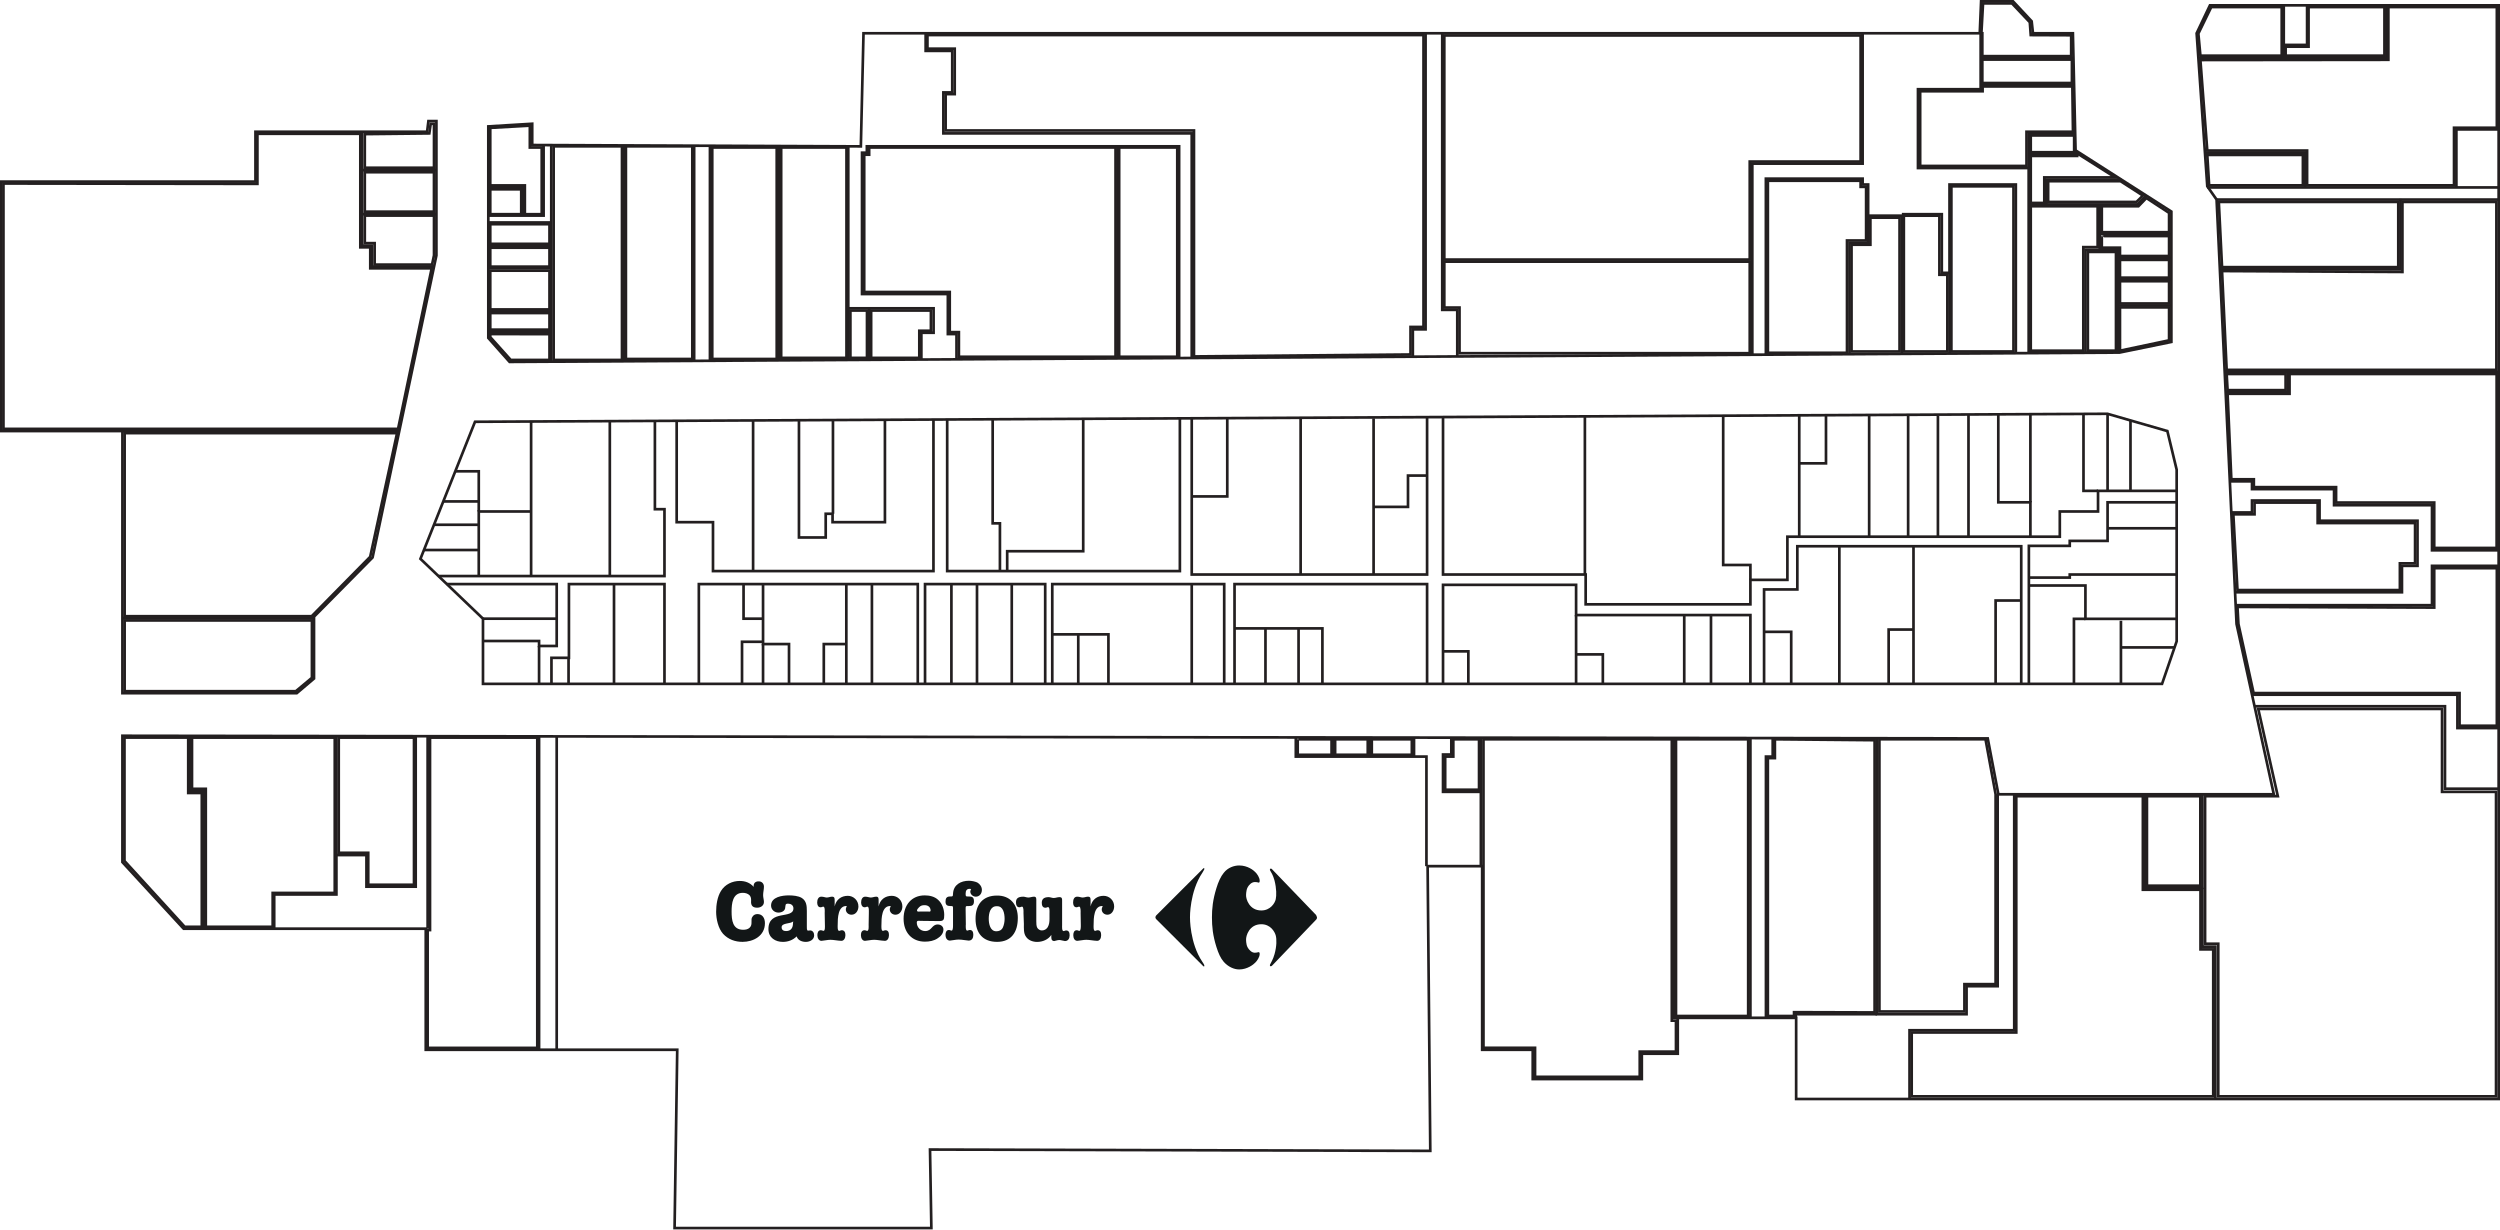
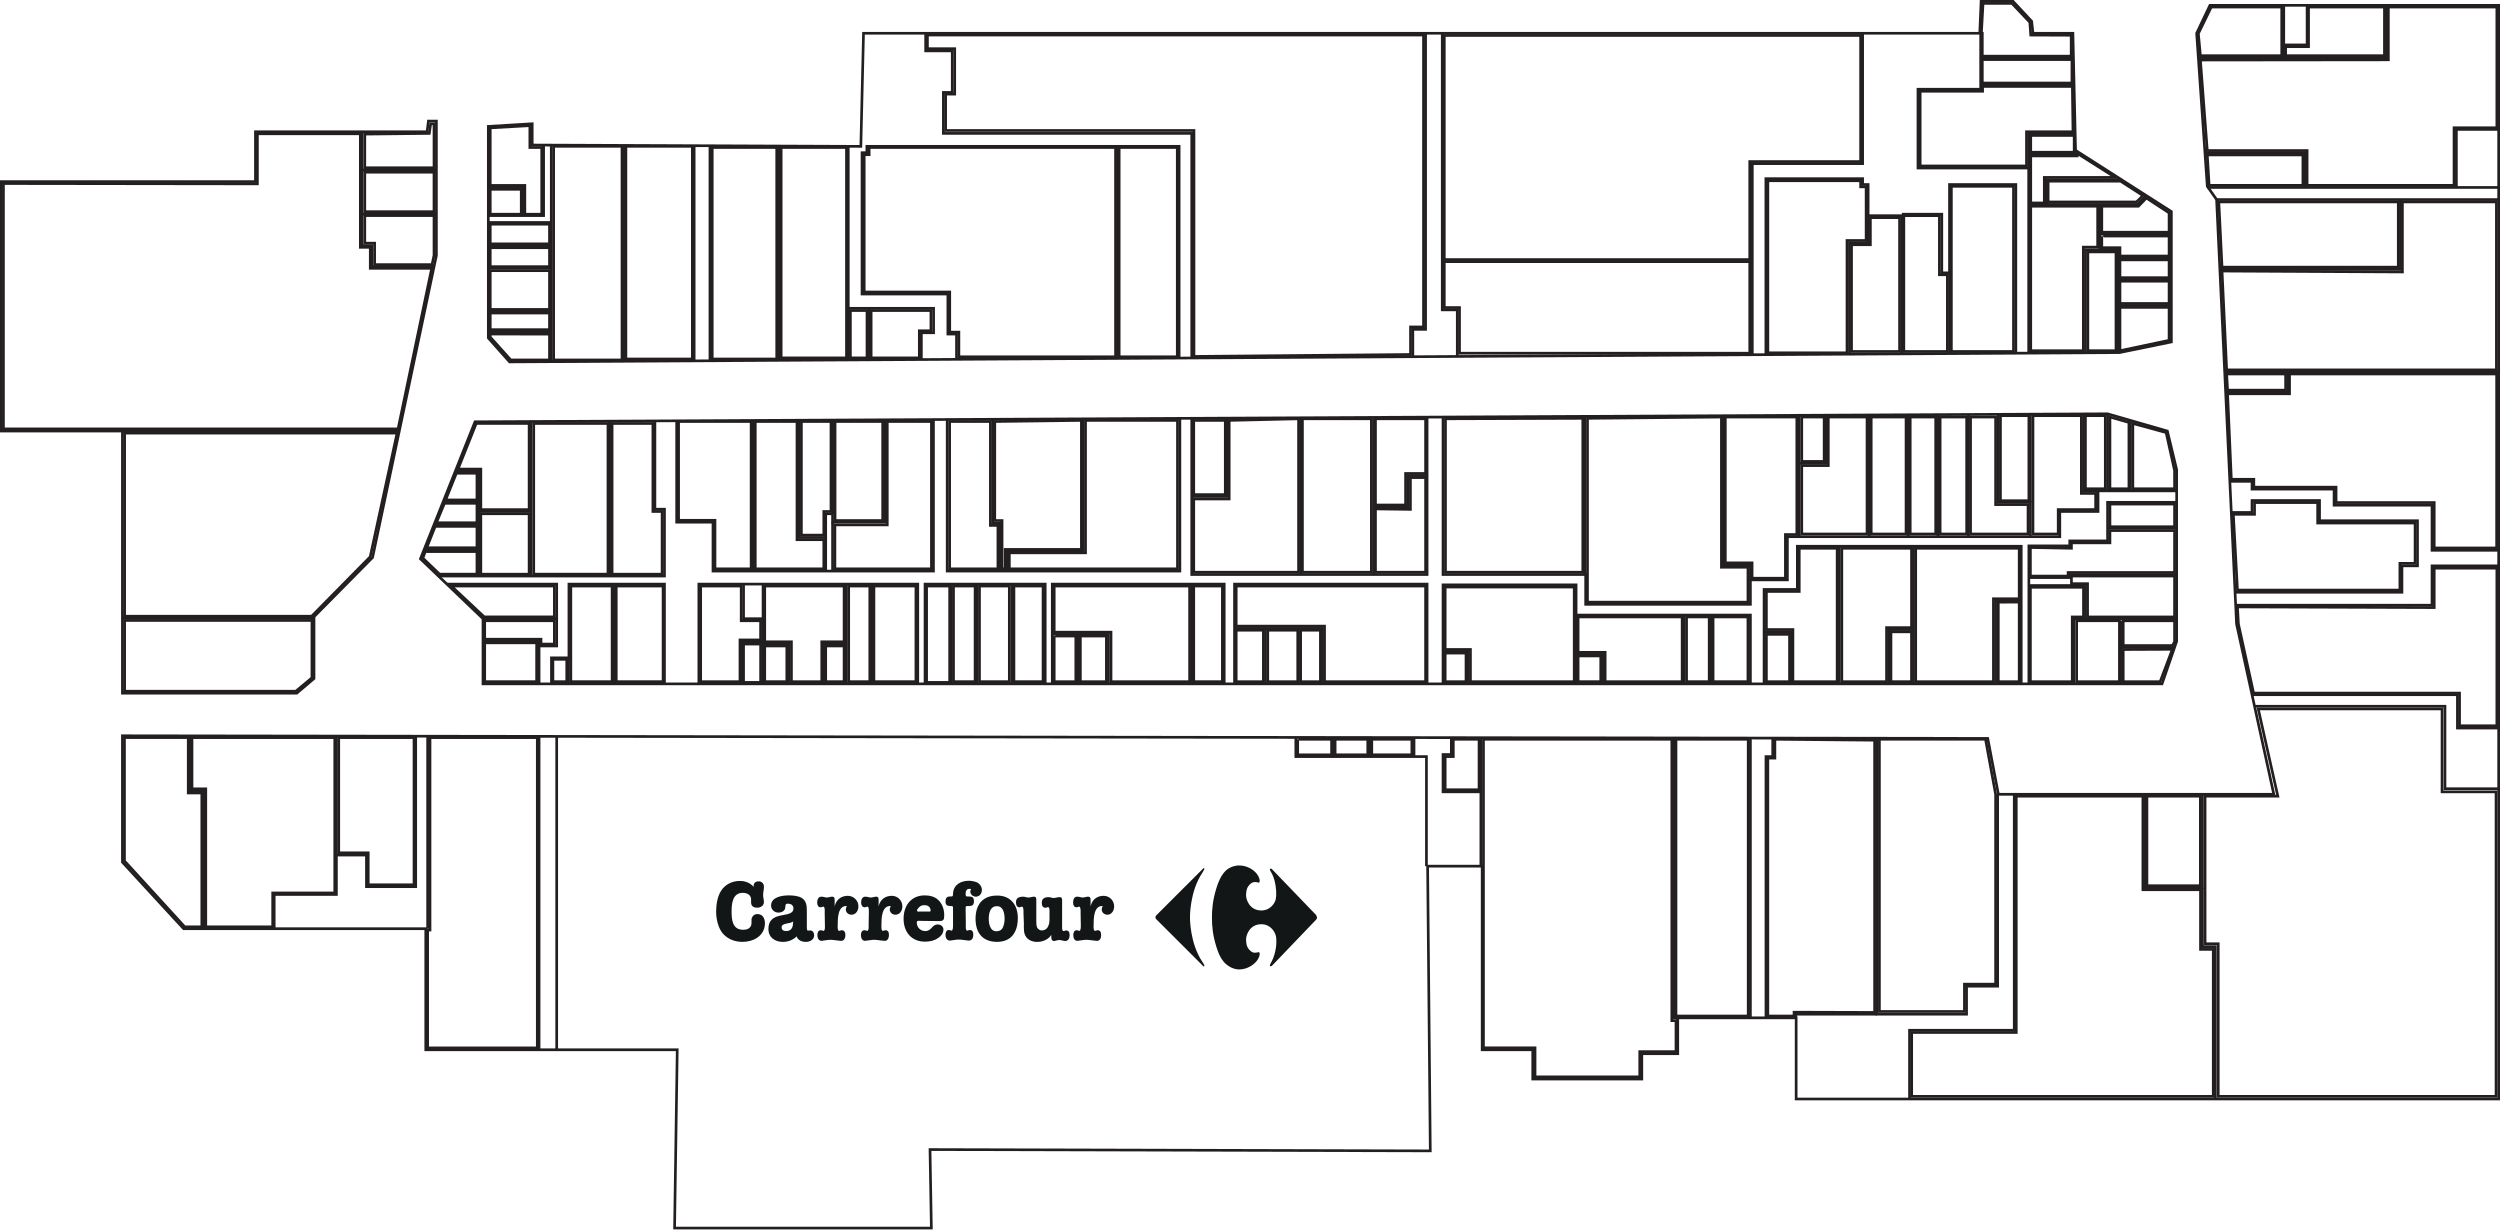
<svg xmlns="http://www.w3.org/2000/svg" id="Layer_4" data-name="Layer 4" viewBox="0 0 929.99 457.33">
  <defs>
    <style>
      .cls-1 {
        fill: #121617;
        fill-rule: evenodd;
      }

      .cls-2 {
        fill: none;
        stroke: #231f20;
        stroke-miterlimit: 10;
      }
    </style>
  </defs>
  <g id="Cladire">
    <polygon class="cls-2" points="817.14 12.38 821.1 69.3 824.56 74.24 831.99 232.13 845.85 295.48 743.39 295.48 739.43 274.69 45.54 273.7 45.54 320.72 68.31 345.47 158.38 345.47 158.38 390.51 251.93 390.51 250.94 456.83 346.46 456.83 345.96 427.63 532.06 428.12 531.07 322.21 551.36 322.21 551.36 390.51 570.17 390.51 570.17 401.4 610.75 401.4 610.75 391.99 624.12 391.99 624.12 378.63 668.16 378.63 668.16 408.82 929.49 408.82 929.49 1.98 822.09 1.98 817.14 12.38" />
    <polygon class="cls-2" points="176.7 156.9 156.4 207.88 179.67 230.15 179.67 254.4 804.27 254.4 809.71 238.56 809.71 174.72 806.25 160.36 783.98 153.93 176.7 156.9" />
    <polygon class="cls-2" points="181.65 47.02 181.65 125.72 189.56 134.63 788.43 131.16 807.74 127.2 807.74 78.7 772.1 55.93 771.11 12.38 756.26 12.38 755.77 7.92 748.84 .5 736.96 .5 736.46 12.38 321.22 12.38 320.23 54.45 197.98 53.95 197.98 46.03 181.65 47.02" />
    <polygon class="cls-2" points=".5 67.56 .5 160.36 45.54 160.36 45.54 257.87 110.38 257.87 116.81 252.42 116.81 229.41 138.59 207.38 162.34 95.03 162.34 45.04 159.37 45.04 158.88 49 95.03 49 95.03 67.56 .5 67.56" />
    <line class="cls-2" x1="134.7" y1="63.28" x2="162.34" y2="63.28" />
    <line class="cls-2" x1="134.7" y1="79.68" x2="162.34" y2="79.68" />
  </g>
  <g id="Magazine">
    <line class="cls-2" x1="45.54" y1="160.36" x2="148.53" y2="160.36" />
    <line class="cls-2" x1="45.54" y1="229.96" x2="116.81" y2="229.96" />
    <polyline class="cls-2" points="70.77 273.74 70.77 294.17 75.78 294.17 75.78 345.47" />
    <polyline class="cls-2" points="125.14 273.82 125.14 332.74 102 332.74 102 345.47" />
    <polyline class="cls-2" points="154.64 273.86 154.64 329.84 136.32 329.84 136.32 318.08 125.14 318.08" />
    <line class="cls-2" x1="159.08" y1="273.74" x2="159.08" y2="345.47" />
    <line class="cls-2" x1="200.53" y1="273.92" x2="200.53" y2="390.51" />
    <line class="cls-2" x1="207.09" y1="273.92" x2="207.09" y2="390.51" />
    <polyline class="cls-2" points="482.04 274.33 482.04 281.45 530.63 281.45 530.63 322.21" />
    <line class="cls-2" x1="550.88" y1="274.42" x2="550.88" y2="322.21" />
    <polyline class="cls-2" points="622.8 274.53 622.8 378.63 624.12 378.63" />
    <line class="cls-2" x1="495.93" y1="274.33" x2="495.93" y2="281.45" />
    <line class="cls-2" x1="509.62" y1="274.53" x2="509.62" y2="281.45" />
    <line class="cls-2" x1="526.01" y1="274.53" x2="526.01" y2="281.45" />
    <polyline class="cls-2" points="539.89 274.33 539.89 280.68 536.8 280.68 536.8 294.56 550.88 294.56" />
    <line class="cls-2" x1="651.14" y1="274.57" x2="651.14" y2="378.63" />
    <polyline class="cls-2" points="659.44 274.58 659.44 281.45 656.93 281.45 656.93 378.63" />
    <polyline class="cls-2" points="698.19 274.63 698.19 377.28 731.55 377.28 731.55 366.86 743.12 366.86 743.12 295.48" />
    <polyline class="cls-2" points="710.34 408.82 710.34 383.25 749.29 383.25 749.29 295.48" />
    <polyline class="cls-2" points="797.88 295.48 797.88 330.23 819.28 330.23 819.28 295.48" />
    <polyline class="cls-2" points="824.1 408.82 824.1 352.15 819.28 352.15 819.28 330.23" />
    <polyline class="cls-2" points="838.68 262.72 909.52 262.72 909.52 293.4 929.49 293.4" />
    <polyline class="cls-2" points="837.74 258.43 914.15 258.43 914.15 270.84 929.49 270.84" />
    <polyline class="cls-2" points="831.66 225.13 904.7 225.13 904.7 210.49 929.49 210.49" />
    <polyline class="cls-2" points="831.43 220.32 893.52 220.32 893.52 210.49 899.3 210.49 899.3 193.71 862.86 193.71 862.86 186.19 837.74 186.19 837.74 190.63 830.05 190.63" />
    <polyline class="cls-2" points="929.49 204.71 904.7 204.71 904.7 187.93 868.26 187.93 868.26 181.95 837.74 181.95 837.74 179.06 829.49 179.06" />
    <line class="cls-2" x1="929.49" y1="138.38" x2="827.58" y2="138.38" />
    <polyline class="cls-2" points="827.93 145.9 851.1 145.9 851.1 138.38" />
    <polyline class="cls-2" points="825.78 100.2 892.94 100.2 892.94 73.98" />
    <line class="cls-2" x1="824.56" y1="74.24" x2="929.49" y2="74.24" />
    <line class="cls-2" x1="929.49" y1="69.73" x2="821.1" y2="69.73" />
    <polyline class="cls-2" points="820.23 56.83 857.46 56.83 857.46 69.73" />
    <polyline class="cls-2" points="929.49 48.14 913.76 48.14 913.76 69.73" />
    <polyline class="cls-2" points="887.73 1.98 887.73 21.53 817.78 21.53" />
    <line class="cls-2" x1="849.55" y1="1.98" x2="849.55" y2="21.53" />
    <polyline class="cls-2" points="858.23 1.98 858.23 16.71 849.55 16.71" />
    <polyline class="cls-2" points="809.71 182.6 780.46 182.6 780.46 190.27 766.24 190.27 766.24 199.65 664.9 199.65 664.9 215.71 651.14 215.71 651.14 224.81 589.86 224.81 589.86 213.72 536.8 213.72 536.8 155.14" />
    <line class="cls-2" x1="589.57" y1="155.14" x2="589.57" y2="213.72" />
    <polyline class="cls-2" points="641.02 154.63 641.02 210.17 651.14 210.17 651.14 215.71" />
    <line class="cls-2" x1="669.31" y1="154.63" x2="669.31" y2="199.65" />
    <polyline class="cls-2" points="679.26 154.63 679.26 172.36 669.31 172.36" />
    <line class="cls-2" x1="695.32" y1="154.63" x2="695.32" y2="199.65" />
    <line class="cls-2" x1="709.82" y1="154.63" x2="709.82" y2="199.65" />
    <line class="cls-2" x1="720.9" y1="154.63" x2="720.9" y2="199.65" />
    <line class="cls-2" x1="732.27" y1="154.18" x2="732.27" y2="199.65" />
    <polyline class="cls-2" points="743.36 154.18 743.36 186.86 755.3 186.86 755.3 199.65" />
    <line class="cls-2" x1="755.3" y1="154.18" x2="755.3" y2="186.86" />
    <polyline class="cls-2" points="775.05 153.97 775.05 182.6 780.46 182.6" />
    <line class="cls-2" x1="784.01" y1="182.6" x2="784.01" y2="153.93" />
    <line class="cls-2" x1="792.53" y1="156.4" x2="792.53" y2="182.6" />
    <polyline class="cls-2" points="809.71 186.86 784.01 186.86 784.01 201.21 769.94 201.21 769.94 203.06 754.73 203.06 754.73 254.4" />
    <polyline class="cls-2" points="751.89 254.4 751.89 203.2 668.6 203.2 668.6 219.27 656.23 219.27 656.23 254.4" />
    <polyline class="cls-2" points="651.14 254.4 651.14 228.8 586.3 228.8 586.3 217.56 536.8 217.56 536.8 254.4" />
    <line class="cls-2" x1="784.01" y1="196.52" x2="809.71" y2="196.52" />
    <polyline class="cls-2" points="754.73 214.86 769.94 214.86 769.94 213.72 809.71 213.72" />
    <polyline class="cls-2" points="754.73 217.81 775.77 217.81 775.77 230.21 809.71 230.21" />
    <polyline class="cls-2" points="788.98 254.4 788.98 240.87 788.98 230.92" />
    <line class="cls-2" x1="808.93" y1="240.84" x2="788.98" y2="240.84" />
    <polyline class="cls-2" points="771.5 254.4 771.5 230.21 775.77 230.21" />
    <polyline class="cls-2" points="751.89 223.39 742.36 223.39 742.36 254.4" />
    <line class="cls-2" x1="711.81" y1="203.26" x2="711.81" y2="254.4" />
    <polyline class="cls-2" points="702.57 254.4 702.57 234.19 711.81 234.19" />
    <line class="cls-2" x1="684.23" y1="203.26" x2="684.23" y2="254.4" />
    <polyline class="cls-2" points="656.23 235.04 666.32 235.04 666.32 254.4" />
    <line class="cls-2" x1="636.48" y1="228.83" x2="636.48" y2="254.4" />
    <line class="cls-2" x1="626.53" y1="228.83" x2="626.53" y2="254.4" />
    <polyline class="cls-2" points="586.3 228.8 586.3 243.14 586.3 254.4" />
    <polyline class="cls-2" points="596.25 254.4 596.25 243.43 586.3 243.43" />
    <polyline class="cls-2" points="536.8 242.3 546.22 242.3 546.22 254.4" />
    <polyline class="cls-2" points="530.87 155.14 530.87 213.72 443.32 213.72 443.32 155.59" />
    <polyline class="cls-2" points="438.91 155.62 438.91 212.44 352.35 212.44 352.35 156.04" />
    <line class="cls-2" x1="510.97" y1="155.62" x2="510.97" y2="213.72" />
    <line class="cls-2" x1="483.83" y1="155.62" x2="483.83" y2="213.72" />
    <polyline class="cls-2" points="456.54 155.62 456.54 184.67 443.32 184.67" />
    <polyline class="cls-2" points="510.97 188.56 523.77 188.56 523.77 176.91 530.87 176.91" />
    <polyline class="cls-2" points="402.95 155.79 402.95 205.05 374.67 205.05 374.67 212.44" />
    <polyline class="cls-2" points="369.27 155.79 369.27 194.68 371.97 194.68 371.97 212.44" />
    <polyline class="cls-2" points="347.24 156.06 347.24 212.44 265.23 212.44 265.23 194.25 251.72 194.25 251.72 156.53" />
    <polyline class="cls-2" points="329.19 156.15 329.19 194.25 309.71 194.25 309.71 191.12 307.16 191.12 307.16 199.94 297.21 199.94 297.21 156.31" />
    <line class="cls-2" x1="309.86" y1="156.25" x2="309.86" y2="191.12" />
    <line class="cls-2" x1="280.15" y1="156.39" x2="280.15" y2="212.44" />
    <polyline class="cls-2" points="243.62 156.57 243.62 189.42 247.18 189.42 247.18 214.29 163.1 214.29" />
    <polyline class="cls-2" points="247.18 254.4 247.18 217.28 211.64 217.28 211.64 244.71 205.14 244.71 205.14 254.4" />
    <line class="cls-2" x1="211.5" y1="254.4" x2="211.5" y2="244.71" />
    <line class="cls-2" x1="228.41" y1="217.28" x2="228.41" y2="254.4" />
    <polyline class="cls-2" points="166.22 217.28 207.09 217.28 207.09 240.3 200.53 240.3 200.53 238.45 179.67 238.45" />
    <line class="cls-2" x1="200.53" y1="254.4" x2="200.53" y2="240.3" />
    <line class="cls-2" x1="179.67" y1="230.15" x2="207.09" y2="230.15" />
    <line class="cls-2" x1="226.85" y1="214.29" x2="226.85" y2="156.65" />
    <polyline class="cls-2" points="197.57 156.8 197.57 189.99 197.57 214.29" />
    <polyline class="cls-2" points="178.1 214.29 178.1 190.27 197.57 190.27" />
    <polyline class="cls-2" points="169.36 175.32 178.1 175.32 178.1 190.27" />
    <line class="cls-2" x1="157.71" y1="204.6" x2="178.1" y2="204.6" />
    <line class="cls-2" x1="161.45" y1="195.21" x2="178.1" y2="195.21" />
    <line class="cls-2" x1="164.9" y1="186.53" x2="178.1" y2="186.53" />
    <polyline class="cls-2" points="259.97 254.4 259.97 217.28 341.41 217.28 341.41 254.4" />
    <polyline class="cls-2" points="344.11 254.4 344.11 217.28 388.81 217.28 388.81 254.4" />
    <polyline class="cls-2" points="391.44 254.4 391.44 217.28 455.4 217.28 455.4 254.4" />
    <polyline class="cls-2" points="459.24 254.4 459.24 217.28 530.87 217.28 530.87 254.4" />
    <polyline class="cls-2" points="491.93 254.4 491.93 233.76 459.24 233.76" />
    <line class="cls-2" x1="483.06" y1="254.4" x2="483.06" y2="233.76" />
    <line class="cls-2" x1="470.75" y1="254.4" x2="470.75" y2="233.76" />
    <line class="cls-2" x1="443.32" y1="254.4" x2="443.32" y2="217.56" />
    <polyline class="cls-2" points="391.44 235.98 412.33 235.98 412.33 254.4" />
    <line class="cls-2" x1="401.11" y1="254.4" x2="401.11" y2="235.98" />
    <line class="cls-2" x1="353.92" y1="217.28" x2="353.92" y2="254.4" />
    <line class="cls-2" x1="363.44" y1="217.28" x2="363.44" y2="254.4" />
    <line class="cls-2" x1="376.37" y1="217.56" x2="376.37" y2="254.4" />
    <line class="cls-2" x1="324.35" y1="217.28" x2="324.35" y2="254.4" />
    <polyline class="cls-2" points="314.83 217.56 314.83 239.31 314.83 254.4" />
    <polyline class="cls-2" points="306.45 254.4 306.45 239.59 314.83 239.59" />
    <polyline class="cls-2" points="293.51 254.4 293.51 239.59 283.85 239.59 283.85 217.28" />
    <polyline class="cls-2" points="276.6 217.28 276.6 230.15 283.85 230.15" />
    <polyline class="cls-2" points="276.03 254.4 276.03 238.74 283.85 238.74" />
    <line class="cls-2" x1="283.85" y1="254.4" x2="283.85" y2="239.59" />
    <polyline class="cls-2" points="181.65 80.2 202.22 80.2 202.22 53.97" />
    <polyline class="cls-2" points="181.65 69.68 194.46 69.68 194.46 80.2" />
    <line class="cls-2" x1="205.07" y1="134.54" x2="205.07" y2="53.98" />
    <line class="cls-2" x1="181.65" y1="82.76" x2="205.07" y2="82.76" />
    <line class="cls-2" x1="181.65" y1="91.38" x2="205.07" y2="91.38" />
    <line class="cls-2" x1="181.65" y1="99.81" x2="205.07" y2="99.81" />
    <line class="cls-2" x1="181.65" y1="115.83" x2="205.07" y2="115.83" />
    <line class="cls-2" x1="181.65" y1="123.5" x2="205.07" y2="123.5" />
    <line class="cls-2" x1="232.17" y1="54.09" x2="232.17" y2="134.38" />
    <line class="cls-2" x1="258.22" y1="54.2" x2="258.22" y2="134.23" />
    <line class="cls-2" x1="264.1" y1="54.22" x2="264.1" y2="134.2" />
    <line class="cls-2" x1="289.78" y1="54.22" x2="289.78" y2="134.05" />
    <line class="cls-2" x1="315.55" y1="54.43" x2="315.55" y2="133.9" />
    <polyline class="cls-2" points="342.74 133.9 342.74 123.79 347.29 123.79 347.29 114.69 315.55 114.69" />
    <line class="cls-2" x1="323.32" y1="133.85" x2="323.32" y2="114.69" />
    <polyline class="cls-2" points="355.82 133.66 355.82 124.27 352.6 124.27 352.6 109.38 320.67 109.38 320.67 56.8 322.47 56.8 322.47 54.43 438.63 54.43 438.63 133.19" />
    <line class="cls-2" x1="415.7" y1="133.32" x2="415.7" y2="54.43" />
    <polyline class="cls-2" points="344.34 12.38 344.34 18.93 354.23 18.93 354.23 34.38 350.93 34.38 350.93 49.62 443.32 49.62 443.32 133.15" />
    <polyline class="cls-2" points="530.31 12.38 530.31 122.52 525.57 122.52 525.57 132.68" />
    <polyline class="cls-2" points="536.51 12.38 536.51 115.27 542.1 115.27 542.1 132.59" />
    <polyline class="cls-2" points="692.89 12.38 692.89 60.87 651.85 60.87 651.85 131.95" />
    <polyline class="cls-2" points="656.9 131.92 656.9 66.46 692.89 66.46 692.89 68.64 694.94 68.64 694.94 90.32 687.99 90.32 687.99 131.74" />
    <polyline class="cls-2" points="707.48 131.63 707.48 80.23 694.94 80.23" />
    <polyline class="cls-2" points="725.21 131.53 725.21 101.5 722.34 101.5 722.34 79.68 707.48 79.68" />
    <polyline class="cls-2" points="749.88 131.39 749.88 68.64 725.21 68.64 725.21 101.5" />
    <polyline class="cls-2" points="771.96 49.69 754.66 49.69 754.66 62.51 713.48 62.51 713.48 33.19 736.8 33.19 736.8 21.53 736.8 12.38" />
    <line class="cls-2" x1="771.32" y1="21.53" x2="736.8" y2="21.53" />
    <line class="cls-2" x1="771.32" y1="31.56" x2="736.8" y2="31.56" />
    <polyline class="cls-2" points="754.66 57.32 771.96 57.32 772.1 55.93" />
    <line class="cls-2" x1="754.66" y1="62.51" x2="754.66" y2="131.36" />
    <polyline class="cls-2" points="789.14 66.82 761.2 66.82 761.2 76.14 754.66 76.14" />
    <polyline class="cls-2" points="798.44 72.76 795.17 76.03 761.2 76.03" />
    <polyline class="cls-2" points="775.79 131.24 775.79 92.91 787.92 92.91 787.92 131.16" />
    <polyline class="cls-2" points="781.11 76.14 781.11 87.09 781.11 92.91" />
    <line class="cls-2" x1="807.74" y1="87.09" x2="781.11" y2="87.09" />
    <line class="cls-2" x1="807.74" y1="95.91" x2="787.92" y2="95.91" />
    <line class="cls-2" x1="807.74" y1="103.95" x2="787.92" y2="103.95" />
    <line class="cls-2" x1="807.74" y1="113.63" x2="787.92" y2="113.63" />
    <g id="Carrefour">
      <path class="cls-1" d="M282.29,327.87c1.06,0,1.89.79,1.89,1.97,0,1.11-.3,2.05-.3,3.16,0,.87.3,1.74.3,2.53,0,1.42-1.29,2.13-2.5,2.13-1.66,0-2.42-.79-2.27-2.53,0-.87,0-1.34-.53-2.05-.68-.71-1.66-.95-2.57-.95-3.78,0-4.16,3.95-4.16,6.95,0,3.24.38,6.79,4.31,6.79.83,0,1.74-.16,2.34-.71.76-.71.76-1.34.76-2.29,0-.79-.08-1.26.38-1.89.38-.63,1.06-.95,1.81-.95,1.89,0,2.8,1.5,2.8,3.39,0,4.74-4.31,6.95-8.32,6.95-2.72,0-5.29-.87-7.26-3-1.81-2.05-2.57-5.53-2.57-8.21,0-2.53.45-5.61,1.81-7.74,1.51-2.45,4.23-3.71,6.96-3.71,2.04,0,3.78.63,5.22,2.21-.23-1.26.6-2.13,1.89-2.05h0Z" />
      <path class="cls-1" d="M292.12,337.43c0,1.42-1.29,2.05-2.57,2.05-1.44,0-2.72-1.11-2.72-2.61,0-3.24,4.23-3.79,6.58-3.79,1.51,0,3.55.16,4.84.95,1.74,1.11,1.89,2.92,1.89,4.82v5.84c0,.39-.08,1.5.45,1.5.3,0,.45-.08.76-.08.98,0,1.51.87,1.51,1.82,0,1.74-1.74,2.45-3.1,2.45s-2.95-.55-3.4-2.05c-1.44,1.42-3.25,2.05-5.14,2.05-2.72,0-5.37-1.5-5.37-4.74,0-7.42,9.3-3.55,9.3-7.74,0-1.18-.98-1.74-1.97-1.74-.53,0-.98.08-.98.71l-.08.55h0ZM295.07,342.72c-.83,1.03-4.31.47-4.31,2.21,0,1.11.83,1.42,1.66,1.42,1.74,0,2.57-1.11,2.57-2.92l.08-.71h0Z" />
      <path class="cls-1" d="M306.79,339.48c0-.39.15-2.21-.53-2.21-.3,0-.6.24-.98.24-.98,0-1.29-.87-1.29-1.82,0-1.18.53-2.13,1.51-2.13.91,0,1.51.32,2.04.32.68,0,1.29-.32,1.97-.32.91,0,.98.55.98,1.26v2.37c.53-2.53,2.42-3.95,4.91-3.95,2.04,0,3.93,1.66,3.93,3.95,0,1.58-.98,3.08-2.57,3.08-1.13,0-2.12-.79-2.12-1.97,0-.47.23-.87.38-1.26-3.33-.24-3.4,4.58-3.4,7.03,0,.39-.15,2.21.53,2.21.3,0,.6-.24.98-.24.98,0,1.36.79,1.36,1.82,0,1.11-.53,2.13-1.51,2.13-1.66-.08-2.87-.39-4.08-.39-1.06,0-2.27.32-3.33.39-.98,0-1.51-1.03-1.51-2.13,0-1.03.38-1.82,1.29-1.82.38,0,.76.24.98.24.68,0,.53-1.82.53-2.21l-.08-4.58h0Z" />
      <path class="cls-1" d="M323.2,339.48c0-.39.15-2.21-.53-2.21-.3,0-.6.24-.98.24-.98,0-1.36-.87-1.36-1.82,0-1.18.53-2.13,1.51-2.13.91,0,1.51.32,2.12.32s1.29-.32,1.97-.32c.83,0,.91.55.91,1.26v2.37c.53-2.53,2.42-3.95,4.91-3.95,2.12,0,3.93,1.66,3.93,3.95,0,1.58-.98,3.08-2.57,3.08-1.13,0-2.12-.79-2.12-1.97,0-.47.23-.87.38-1.26-3.4-.24-3.48,4.58-3.48,7.03,0,.39-.15,2.21.53,2.21.3,0,.6-.24.98-.24.98,0,1.29.79,1.29,1.82,0,1.11-.53,2.13-1.51,2.13-1.66-.08-2.8-.39-4.01-.39-1.13,0-2.34.32-3.4.39-.98,0-1.51-1.03-1.51-2.13,0-1.03.38-1.82,1.36-1.82.38,0,.68.24.98.24.68,0,.53-1.82.53-2.21l.08-4.58h0Z" />
      <path class="cls-1" d="M342.4,342.56c-.6,0-1.36-.24-1.36.63,0,1.74,1.36,3.16,3.1,3.16,2.57,0,2.42-2.45,4.69-2.45,1.13,0,2.12.71,2.12,1.89,0,1.42-.98,2.53-2.12,3.24-1.36.95-3.1,1.26-4.76,1.26-4.91,0-7.94-3.47-7.94-8.53s2.95-8.68,7.86-8.68c1.74,0,3.7.39,5.07,1.74,1.44,1.34,2.19,3.47,2.19,5.53,0,1.82-.23,2.29-1.97,2.29l-6.88-.08h0ZM345.2,339.08c.45,0,.98.24.98-.47,0-.47-.3-1.11-.6-1.34-.45-.39-.98-.55-1.66-.55-.83,0-1.44.16-2.04.79-.3.32-.76.79-.76,1.18,0,.63.98.39,1.29.39h2.8Z" />
      <path class="cls-1" d="M359.27,343.98c0,.39-.15,2.21.53,2.21.3,0,.53-.24.98-.24.98,0,1.29.79,1.29,1.82,0,1.11-.45,2.13-1.74,2.13-1.21-.08-2.42-.39-3.7-.39-1.13,0-2.27.32-3.25.39-1.13,0-1.66-1.03-1.66-2.13,0-1.03.38-1.82,1.29-1.82.38,0,.68.24.98.24.6,0,.53-1.82.53-2.21v-5.76c0-1.11.08-1.18-.98-1.18-1.13,0-1.81-.32-1.81-1.66,0-1.26.45-1.89,1.66-1.89.91,0,1.13.08,1.13-1.03.15-3.39,2.95-4.82,5.9-4.82.98,0,2.19.24,3.1.63.98.55,1.74,1.58,1.74,2.76,0,1.42-.91,2.53-2.27,2.53-.98,0-2.04-.79-2.04-1.89,0-.39.15-.55.3-.87-.23-.16-.38-.16-.53-.16-1.13,0-1.51.71-1.51,1.82,0,1.03.08,1.03.98,1.03,1.21,0,2.12.08,2.12,1.74,0,1.42-.6,1.82-1.89,1.82-1.21,0-1.21-.08-1.21,1.18l.08,5.76h0Z" />
      <path class="cls-1" d="M378.62,341.53c0,5.21-2.42,8.84-7.71,8.84s-8.01-3.24-8.01-8.61,2.8-8.61,7.94-8.61c4.91-.08,7.79,3.32,7.79,8.37h0ZM370.83,337.11c-2.42-.08-3.02,2.53-3.02,4.66,0,1.89.53,4.66,2.8,4.66.98,0,1.89-.32,2.42-1.34.45-.95.68-2.21.68-3.24,0-2.13-.53-4.82-2.87-4.74h0Z" />
      <path class="cls-1" d="M380.74,339.48c0-.39.08-2.21-.53-2.21-.38,0-.6.24-.98.24-.98,0-1.29-.87-1.29-1.82,0-1.18.45-2.13,2.72-2.13.6,0,1.21.32,1.89.32s1.36-.32,2.12-.32c.98,0,.83.95.83,1.74v7.42c0,.71,0,1.82.38,2.45.38.55.98.95,1.66.95.91,0,1.66-.39,2.19-1.18.6-1.03.68-2.05.68-3.24v-2.05c0-.39.15-2.21-.53-2.21-.3,0-.6.24-.98.24-1.06,0-1.36-.87-1.36-1.82,0-1.18.53-2.13,2.57-2.13.6,0,1.21.32,1.89.32s1.36-.32,2.12-.32c1.06,0,.98.71.98,1.5v8.92c0,.39-.15,2.21.53,2.21.3,0,.6-.24.98-.24.98,0,1.29.79,1.29,1.82,0,1.11-.53,2.13-1.74,2.13-.76-.08-1.44-.39-2.12-.39s-1.36.32-1.89.39c-1.13-.08-1.06-1.03-1.06-1.66v-.63c-1.13,1.74-3.25,2.61-5.29,2.61-1.51,0-3.25-.55-4.16-1.97-.91-1.26-.76-3.16-.76-4.74l-.15-4.18h0Z" />
      <path class="cls-1" d="M401.99,339.48c0-.39.08-2.21-.53-2.21-.38,0-.6.24-.98.24-.98,0-1.29-.87-1.29-1.82,0-1.18.45-2.13,1.51-2.13.91,0,1.44.32,2.04.32.68,0,1.29-.32,1.97-.32.91,0,.98.55.98,1.26v2.37c.53-2.53,2.42-3.95,4.84-3.95,2.12,0,3.93,1.66,3.93,3.95,0,1.58-.98,3.08-2.5,3.08-1.13,0-2.12-.79-2.12-1.97,0-.47.23-.87.38-1.26-3.33-.24-3.4,4.58-3.4,7.03,0,.39-.15,2.21.53,2.21.3,0,.53-.24.98-.24.98,0,1.29.79,1.29,1.82,0,1.11-.45,2.13-1.51,2.13-1.59-.08-2.8-.39-4.01-.39-1.13,0-2.27.32-3.33.39-1.06,0-1.51-1.03-1.51-2.13,0-1.03.38-1.82,1.29-1.82.38,0,.68.24.98.24.6,0,.53-1.82.53-2.21l-.08-4.58h0Z" />
      <path class="cls-1" d="M489.92,341.37c0,.39-.3.71-.3.71l-16.33,17.05c-.6.63-1.06.24-.83-.32.38-.87,1.06-1.74,1.66-3.87.83-3,.83-5.53.45-6.95-.38-1.42-1.97-4.18-5.37-4.18-4.46,0-5.75,4.26-5.67,5.84.08,1.03,0,2.61,1.59,4.03,1.13,1.11,2.34.63,2.57.63.3-.08.91-.39.91.55,0,1.18-.98,2.61-1.66,3.24-.6.63-2.87,2.53-5.97,2.53-1.89,0-4.08-.95-5.75-2.84-1.21-1.42-1.97-3.16-2.72-5.53-1.36-4.34-1.66-7.58-1.66-11.05,0-3.08.3-6.47,1.66-10.82.68-2.29,1.66-4.42,2.72-5.68,1.51-1.97,3.86-2.76,5.75-2.76,3.18,0,5.37,1.82,5.97,2.45.68.63,1.66,2.05,1.66,3.24,0,1.03-.6.63-.91.55-.3,0-1.44-.39-2.57.63-1.59,1.42-1.51,3.08-1.59,4.11-.08,1.5,1.21,5.76,5.67,5.76,3.4,0,5.07-2.76,5.37-4.18s.3-3.95-.45-6.95c-.6-2.13-1.21-3-1.66-3.79-.23-.47.23-1.03.83-.32l16.33,16.97c0,.24.3.55.3.95h0Z" />
      <path class="cls-1" d="M429.81,341.22c0,.39.3.71.3.71l17.47,17.45c.38.39.53,0,.38-.39-.08-.24-.15-.39-.68-1.18-4.76-7.03-4.61-16.58-4.61-16.58,0,0-.15-9.55,4.61-16.58.53-.87.6-1.03.68-1.18.15-.39,0-.79-.38-.39l-17.47,17.45s-.3.39-.3.71h0Z" />
    </g>
    <polyline class="cls-2" points="698.19 377.28 668 377.28 668 378.63" />
    <polyline class="cls-2" points="134.7 49 134.7 91.38 138.39 91.38 138.39 99.19 161.45 99.19" />
+     <line class="cls-2" x1="307.16" y1="199.94" x2="307.16" y2="212.44" />
+     <line class="cls-2" x1="309.71" y1="194.25" x2="309.71" y2="212.44" />
  </g>
  <polygon id="ERA_IasiGF76_ME" data-name="ERA IasiGF76^ME" class="cls-2" points="1.28 68.27 1.28 159.54 148.08 159.54 160.59 99.81 137.74 99.81 137.74 92.01 134.04 92.01 134.04 49.76 95.75 49.76 95.75 68.4 1.28 68.27" />
  <polygon id="ERA_IasiGF79" data-name="ERA IasiGF79" class="cls-2" points="135.7 49.89 135.7 62.4 161.45 62.4 161.45 46.06 160.21 46.06 159.7 49.63 135.7 49.89" />
  <rect id="ERA_IasiGF78" data-name="ERA IasiGF78" class="cls-2" x="135.7" y="64.06" width="25.74" height="14.68" />
  <polygon id="ERA_IasiGF78_1" data-name="ERA IasiGF78_1" class="cls-2" points="135.7 80.2 135.7 90.46 139.36 90.46 139.36 98.43 160.72 98.43 161.45 94.99 161.45 80.2 135.7 80.2" />
  <polygon id="ERA_IasiGF74_GF75" data-name="ERA IasiGF74_GF75" class="cls-2" points="46.36 161.12 46.36 229.24 115.93 229.24 137.71 207.13 147.71 161.12 46.36 161.12" />
  <polygon id="ERA_IasiGF71" data-name="ERA IasiGF71" class="cls-2" points="46.36 230.8 46.36 257.14 110.04 257.14 116.04 252.14 116.04 230.8 46.36 230.8" />
  <polygon id="ERA_IasiGF70" data-name="ERA IasiGF70" class="cls-2" points="46.3 274.39 46.3 320.27 68.7 344.77 75.07 344.77 75.07 294.99 70.02 294.99 70.02 274.39 46.3 274.39" />
  <polygon id="ERA_IasiGF68" data-name="ERA IasiGF68" class="cls-2" points="71.42 274.39 71.42 293.44 76.55 293.44 76.55 344.77 101.44 344.77 101.44 332.17 124.53 332.17 124.53 274.39 71.42 274.39" />
  <polygon id="ERA_IasiGF67" data-name="ERA IasiGF67" class="cls-2" points="126.01 274.39 126.01 317.24 136.98 317.24 136.98 329.13 154.01 329.13 154.01 274.39 126.01 274.39" />
  <polygon id="ERA_IasiGF66" data-name="ERA IasiGF66" class="cls-2" points="159.96 274.39 159.96 345.98 159.08 345.98 159.08 389.81 199.87 389.81 199.87 274.39 159.96 274.39" />
  <polyline id="ERA_IasiGF62" data-name="ERA IasiGF62" class="cls-2" points="482.74 275.01 482.74 280.79 495.34 280.79 495.34 275.01 483.06 275.01" />
  <rect id="ERA_IasiGF60" data-name="ERA IasiGF60" class="cls-2" x="496.66" y="275.01" width="12.14" height="5.77" />
  <rect id="ERA_IasiGF59" data-name="ERA IasiGF59" class="cls-2" x="510.3" y="275.01" width="14.9" height="5.77" />
  <polygon id="ERA_IasiGF57" data-name="ERA IasiGF57" class="cls-2" points="540.62 275.01 540.62 281.45 537.6 281.45 537.6 293.78 550.2 293.78 550.2 275.01 540.62 275.01" />
  <polygon id="ERA_IasiGF56" data-name="ERA IasiGF56" class="cls-2" points="551.84 275.01 551.84 321.41 551.84 389.78 571.03 389.78 571.03 400.58 609.98 400.58 609.98 391.2 623.46 391.2 623.46 379.68 621.91 379.68 621.91 275.01 551.84 275.01" />
  <rect id="ERA_IasiGF55" data-name="ERA IasiGF55" class="cls-2" x="623.46" y="275.01" width="26.86" height="102.94" />
  <polygon id="ERA_IasiGF53_GF54" data-name="ERA IasiGF53_GF54" class="cls-2" points="660.25 275.01 660.25 282.03 657.63 282.03 657.63 377.95 667.38 377.95 667.38 376.53 697.35 376.62 697.35 275.35 660.25 275.01" />
  <polygon id="ERA_IasiGF51_GF52" data-name="ERA IasiGF51_GF52" class="cls-2" points="699.13 275.01 699.13 376.26 730.76 376.26 730.76 366.1 742.36 366.1 742.36 295.48 738.6 275.01 699.13 275.01" />
  <polygon id="ERA_IasiGF50" data-name="ERA IasiGF50" class="cls-2" points="750.04 296.18 750.04 384.08 711.14 384.08 711.14 407.84 823.32 407.84 823.32 353.17 818.58 353.17 818.58 330.98 797.14 330.98 797.14 296.18 750.04 296.18" />
  <rect id="ERA_IasiGF49" data-name="ERA IasiGF49" class="cls-2" x="798.65" y="296.18" width="19.87" height="33.3" />
  <polygon id="ERA_IasiGF47" data-name="ERA IasiGF47" class="cls-2" points="820.28 296.18 820.28 351.07 825.18 351.07 825.18 407.84 928.52 407.84 928.52 294.57 908.43 294.57 908.43 263.72 840.06 263.72 847.34 296.18 820.28 296.18" />
  <polygon id="ERA_IasiGF45" data-name="ERA IasiGF45" class="cls-2" points="832.33 225.77 832.68 232.11 838.33 257.82 914.94 257.82 914.94 269.98 928.82 269.98 928.82 211.37 905.52 211.37 905.52 226.02 832.33 225.77" />
  <polygon id="ERA_IasiGF48" data-name="ERA IasiGF48" class="cls-2" points="838.68 186.95 838.68 191.32 830.79 191.32 832.33 219.51 892.75 219.51 892.75 209.57 898.4 209.57 898.4 194.58 862.16 194.58 862.16 186.95 838.68 186.95" />
  <polygon id="ERA_IasiGF42" data-name="ERA IasiGF42" class="cls-2" points="828.65 146.5 830.05 178.29 838.42 178.29 838.42 181.21 869.01 181.21 869.01 186.95 905.52 186.95 905.52 203.83 928.74 203.83 928.74 139.13 851.7 139.13 851.7 146.5 828.65 146.5" />
  <polygon id="ERA_IasiGF41" data-name="ERA IasiGF41" class="cls-2" points="828.31 139.13 828.65 145.13 850.24 145.13 850.24 139.13 828.31 139.13" />
  <polygon id="ERA_IasiGF40" data-name="ERA IasiGF40" class="cls-2" points="826.59 100.83 828.31 137.59 928.65 137.59 928.65 75.12 893.69 75.12 893.69 101.17 826.59 100.83" />
  <polygon id="ERA_IasiGF39" data-name="ERA IasiGF39" class="cls-2" points="825.39 75.12 826.59 99.37 892.15 99.37 892.15 75.12 825.39 75.12" />
  <polygon id="ERA_IasiGF38_2" data-name="ERA IasiGF38_2" class="cls-2" points="821.1 57.64 821.79 68.95 856.67 68.95 856.67 57.64 821.1 57.64" />
  <polygon id="ERA_IasiGF38_1" data-name="ERA IasiGF38_1" class="cls-2" points="818.54 22.33 821.1 56.01 858.23 56.01 858.23 68.95 912.89 68.95 912.89 47.53 928.82 47.53 928.82 2.63 888.46 2.63 888.46 22.25 818.54 22.33" />
  <polygon id="ERA_IasiGF37_1" data-name="ERA IasiGF37_1" class="cls-2" points="822.57 2.63 817.78 12.48 818.54 20.71 848.79 20.71 848.79 2.63 822.57 2.63" />
  <polygon id="ERA_IasiGF37_2" data-name="ERA IasiGF37_2" class="cls-2" points="858.77 2.63 858.77 17.36 850.24 17.36 850.24 20.71 887.01 20.71 887.01 2.63 858.77 2.63" />
  <polygon id="ERA_IasiGF01" data-name="ERA IasiGF01" class="cls-2" points="182.37 47.56 182.37 68.98 195.24 68.98 195.24 79.68 201.52 79.68 201.52 54.87 197.1 54.87 197.1 46.74 182.37 47.56" />
  <rect id="ERA_IasiGF02" data-name="ERA IasiGF02" class="cls-2" x="182.37" y="70.42" width="11.53" height="9.26" />
  <rect id="ERA_IasiGF03" data-name="ERA IasiGF03" class="cls-2" x="182.37" y="83.4" width="22.04" height="7.31" />
  <rect id="ERA_IasiGF04" data-name="ERA IasiGF04" class="cls-2" x="182.37" y="92.15" width="22.04" height="7.04" />
  <rect id="ERA_IasiGF05_GF06" data-name="ERA IasiGF05_GF06" class="cls-2" x="182.37" y="100.69" width="22.04" height="14.42" />
  <rect id="ERA_IasiGF07" data-name="ERA IasiGF07" class="cls-2" x="182.37" y="116.45" width="22.04" height="6.18" />
  <polygon id="ERA_IasiGF08" data-name="ERA IasiGF08" class="cls-2" points="182.37 124.27 182.37 125.41 189.99 133.9 204.41 133.9 204.41 124.29 182.37 124.27" />
  <rect id="ERA_IasiGF09_GF10" data-name="ERA IasiGF09_GF10" class="cls-2" x="205.95" y="54.43" width="25.43" height="79.47" />
  <rect id="ERA_IasiGF11" data-name="ERA IasiGF11" class="cls-2" x="232.83" y="54.43" width="24.71" height="79.11" />
  <rect id="ERA_IasiGF12" data-name="ERA IasiGF12" class="cls-2" x="264.95" y="54.87" width="23.99" height="78.67" />
  <rect id="ERA_IasiGF13" data-name="ERA IasiGF13" class="cls-2" x="290.59" y="54.87" width="24.3" height="78.26" />
  <rect id="ERA_IasiGF14" data-name="ERA IasiGF14" class="cls-2" x="316.34" y="115.52" width="6.18" height="17.61" />
  <polygon id="ERA_IasiGF15" data-name="ERA IasiGF15" class="cls-2" points="324.06 115.52 324.06 133.13 341.98 133.13 341.98 123.04 346.3 123.04 346.3 115.52 324.06 115.52" />
  <polygon id="ERA_IasiGF16_GF17" data-name="ERA IasiGF16_GF17" class="cls-2" points="323.32 54.87 323.32 57.55 321.48 57.55 321.48 108.62 353.3 108.62 353.3 123.55 356.7 123.55 356.7 132.72 414.98 132.72 414.98 54.87 323.32 54.87" />
  <rect id="ERA_IasiGF18" data-name="ERA IasiGF18" class="cls-2" x="416.32" y="54.87" width="21.62" height="77.85" />
  <polygon id="ERA_IasiGF19" data-name="ERA IasiGF19" class="cls-2" points="345 13.04 345 18.11 355.15 18.11 355.15 35.02 351.77 35.02 351.77 48.54 444.15 48.54 444.15 132.59 524.71 131.87 524.71 121.61 529.54 121.61 529.54 13.04 345 13.04" />
  <polygon id="ERA_IasiGF20_1" data-name="ERA IasiGF20_1" class="cls-2" points="537.27 97.33 537.27 114.41 542.93 114.41 542.93 131.39 650.9 131.39 650.9 97.33 537.27 97.33" />
  <polygon id="ERA_IasiGF20" data-name="ERA IasiGF20" class="cls-2" points="537.27 13.19 537.27 96.56 650.9 96.56 650.9 60.1 692.15 60.1 692.15 13.19 537.27 13.19" />
  <polygon id="ERA_IasiGF21" data-name="ERA IasiGF21" class="cls-2" points="657.64 67.24 657.64 131.24 687.08 131.24 687.08 89.46 694.19 89.46 694.19 69.51 692.15 69.51 692.15 67.24 657.64 67.24" />
  <polygon id="ERA_IasiGF22_2" data-name="ERA IasiGF22_2" class="cls-2" points="695.77 80.97 695.77 91.04 688.76 91.04 688.76 130.75 706.63 130.75 706.63 80.97 695.77 80.97" />
  <polygon id="ERA_IasiGF22_3" data-name="ERA IasiGF22_3" class="cls-2" points="708.22 80.23 708.22 130.75 724.41 130.75 724.41 102.21 721.45 102.21 721.45 80.23 708.22 80.23" />
  <rect id="ERA_IasiGF23" data-name="ERA IasiGF23" class="cls-2" x="725.9" y="69.31" width="23.11" height="61.44" />
  <polygon id="ERA_IasiGF24_GF25" data-name="ERA IasiGF24_GF25" class="cls-2" points="755.43 76.72 755.43 130.46 774.99 130.46 774.99 91.93 780.32 91.93 780.32 76.72 755.43 76.72" />
  <rect id="ERA_IasiGF26" data-name="ERA IasiGF26" class="cls-2" x="776.67" y="93.71" width="10.47" height="36.74" />
  <polygon id="ERA_IasiGF27" data-name="ERA IasiGF27" class="cls-2" points="788.62 114.36 788.62 130.46 806.89 126.6 806.89 114.36 788.62 114.36" />
  <rect id="ERA_IasiGF28" data-name="ERA IasiGF28" class="cls-2" x="788.62" y="104.61" width="18.27" height="8.28" />
  <rect id="ERA_IasiGF29" data-name="ERA IasiGF29" class="cls-2" x="788.62" y="96.67" width="18.27" height="6.62" />
  <path id="ERA_IasiGF30" data-name="ERA IasiGF30" class="cls-2" d="M781.86,87.82v4.31h6.76v3.11h18.27v-7.42s-25.27,0-25.03,0Z" />
  <polygon id="ERA_IasiGF31" data-name="ERA IasiGF31" class="cls-2" points="781.86 76.72 781.86 86.38 806.89 86.38 806.89 79.19 798.44 73.66 795.49 76.72 781.86 76.72" />
  <polygon id="ERA_IasiGF32" data-name="ERA IasiGF32" class="cls-2" points="761.9 67.39 761.9 75.12 794.75 75.12 797.16 72.76 788.82 67.39 761.9 67.39" />
  <polygon id="ERA_IasiGF33" data-name="ERA IasiGF33" class="cls-2" points="755.43 58.01 755.43 75.5 760.47 75.5 760.47 66 786.86 66 772.63 57 772.69 58.01 755.43 58.01" />
  <rect id="ERA_IasiGF34" data-name="ERA IasiGF34" class="cls-2" x="755.43" y="50.39" width="16.15" height="6.24" />
  <polygon id="ERA_IasiGF35" data-name="ERA IasiGF35" class="cls-2" points="737.52 32.16 737.52 33.94 714.29 33.94 714.29 61.72 753.85 61.72 753.85 49 771.14 49 770.91 32.16 737.52 32.16" />
  <rect id="ERA_IasiGF36_2" data-name="ERA IasiGF36_2" class="cls-2" x="737.41" y="22.16" width="33.34" height="8.72" />
  <polygon id="ERA_IasiGF36_1" data-name="ERA IasiGF36_1" class="cls-2" points="737.68 1.27 737.07 12.38 737.41 12.38 737.41 20.88 770.47 20.88 770.47 13.11 755.43 13.05 755.08 8.27 748.46 1.27 737.68 1.27" />
+   <polygon class="cls-2" points="177.15 157.53 170.38 174.5 178.87 174.5 178.87 189.58 196.83 189.58 196.83 157.53 177.15 157.53" />
+   <polygon class="cls-2" points="169.77 176.04 165.78 185.97 177.42 185.97 177.42 176.04 169.77 176.04" />
+   <polygon class="cls-2" points="165.33 187.23 162.34 194.45 177.42 194.45 177.42 187.23 165.33 187.23" />
+   <polygon class="cls-2" points="161.9 195.81 158.74 203.75 177.42 203.75 177.42 195.81 161.9 195.81" />
+   <polygon class="cls-2" points="158.2 205.19 157.3 207.63 163.52 213.59 177.42 213.59 177.42 205.19 158.2 205.19" />
+   <rect class="cls-2" x="178.87" y="191.12" width="17.96" height="22.47" />
+   <rect class="cls-2" x="198.55" y="157.53" width="27.61" height="56.05" />
+   <polygon class="cls-2" points="227.7 157.53 227.7 213.59 246.3 213.59 246.3 190.27 242.87 190.27 242.87 157.53 227.7 157.53" />
+   <polygon class="cls-2" points="167.9 218.01 180.13 229.48 206.22 229.48 206.22 218.01 167.9 218.01" />
+   <polygon class="cls-2" points="180.31 230.92 180.31 237.78 201.25 237.78 201.25 239.59 206.22 239.59 206.22 230.92 180.31 230.92" />
+   <rect class="cls-2" x="180.31" y="239.13" width="19.32" height="14.44" />
+   <rect class="cls-2" x="205.68" y="245.27" width="5.15" height="8.3" />
+   <rect class="cls-2" x="212.35" y="218.01" width="15.35" height="35.56" />
+   <rect class="cls-2" x="229.24" y="218.01" width="17.42" height="35.56" />
+   <polygon class="cls-2" points="252.43 156.8 252.43 193.55 265.97 193.55 265.97 211.6 279.42 211.6 279.42 156.8 252.43 156.8" />
+   <polygon class="cls-2" points="260.65 218.01 260.65 253.58 275.27 253.58 275.27 238.05 282.94 238.05 282.94 230.92 275.72 230.92 275.72 218.01 260.65 218.01" />
+   <rect class="cls-2" x="276.6" y="239.59" width="6.35" height="14.26" />
+   <rect class="cls-2" x="284.48" y="240.3" width="8.21" height="13.27" />
+   <polygon class="cls-2" points="284.48 218.01 284.48 238.74 294.41 238.74 294.41 253.58 305.69 253.58 305.69 238.74 314 238.74 314 218.01 284.48 218.01" />
+   <polygon class="cls-2" points="280.96 156.8 280.96 211.6 306.45 211.6 306.45 200.77 296.48 200.77 296.48 156.8 280.96 156.8" />
+   <polygon class="cls-2" points="298.11 156.8 298.11 199.06 306.45 199.06 306.45 190.27 309.12 190.27 309.12 156.8 298.11 156.8" />
+   <rect class="cls-2" x="307.16" y="240.3" width="6.84" height="13.27" />
+   <rect class="cls-2" x="315.71" y="218.01" width="7.85" height="35.56" />
+   <rect class="cls-2" x="325.1" y="218.01" width="15.62" height="35.56" />
+   <rect class="cls-2" x="310.64" y="156.8" width="17.71" height="36.84" />
+   <polygon class="cls-2" points="330.06 156.8 330.06 195.26 310.58 195.26 310.58 211.6 346.49 211.6 346.49 156.8 330.06 156.8" />
+   <rect class="cls-2" x="344.69" y="218.01" width="8.58" height="35.84" />
+   <rect class="cls-2" x="354.7" y="218.01" width="8.03" height="35.56" />
+   <polygon class="cls-2" points="353.26 156.8 353.26 211.6 371.22 211.6 371.22 195.45 368.42 195.45 368.42 156.8 353.26 156.8" />
+   <polygon class="cls-2" points="370.05 156.8 370.05 193.64 372.76 193.64 372.76 211.6 373.93 211.6 373.93 204.38 402.27 204.38 402.27 156.39 370.05 156.8" />
+   <polygon class="cls-2" points="403.81 156.39 403.81 205.65 375.47 205.65 375.47 211.6 438.02 211.6 438.02 156.39 403.81 156.39" />
+   <rect class="cls-2" x="364.36" y="218.01" width="11.1" height="35.56" />
+   <rect class="cls-2" x="377.18" y="218.01" width="10.83" height="35.56" />
+   <polyline class="cls-2" points="392.16 236.61 392.16 253.58 400.2 253.58 400.2 236.61 392.62 236.61" />
+   <rect class="cls-2" x="401.89" y="236.61" width="9.68" height="16.97" />
+   <polygon class="cls-2" points="392.16 218.01 392.16 235.16 413.29 235.16 413.29 253.58 442.53 253.58 442.53 218.01 392.16 218.01" />
+   <rect class="cls-2" x="444.07" y="218.01" width="10.65" height="35.56" />
+   <rect class="cls-2" x="444.07" y="156.39" width="11.73" height="27.6" />
+   <polygon class="cls-2" points="457.25 156.39 457.25 185.61 444.07 185.61 444.07 212.87 483.06 212.87 483.06 155.79 457.25 156.39" />
+   <rect class="cls-2" x="484.5" y="155.79" width="25.64" height="57.07" />
+   <polygon class="cls-2" points="511.67 155.79 511.67 187.86 522.87 187.86 522.87 176.13 530.31 176.13 530.31 155.79 511.67 155.79" />
+   <polygon class="cls-2" points="511.67 189.31 511.67 212.87 530.31 212.87 530.31 177.66 524.67 177.66 524.67 189.49 511.67 189.31" />
+   <rect class="cls-2" x="459.86" y="234.44" width="10.11" height="19.14" />
+   <rect class="cls-2" x="471.6" y="234.44" width="11.15" height="19.14" />
+   <rect class="cls-2" x="483.83" y="234.44" width="7.36" height="19.14" />
+   <polygon class="cls-2" points="459.86 218.01 459.86 232.91 492.72 232.91 492.72 253.58 530.31 253.58 530.31 218.01 459.86 218.01" />
+   <polygon class="cls-2" points="537.71 155.79 537.71 212.87 588.79 212.87 588.79 155.62 537.71 155.79" />
+   <polygon class="cls-2" points="590.54 155.62 590.54 223.99 650.23 223.99 650.23 211.02 640.36 211.02 640.36 155.14 590.54 155.62" />
+   <polygon class="cls-2" points="641.81 155.14 641.81 209.38 651.77 209.38 651.77 215.09 664.16 215.09 664.16 198.84 668.41 198.84 668.41 155.14 641.81 155.14" />
+   <rect class="cls-2" x="537.6" y="242.95" width="7.75" height="10.63" />
+   <polygon class="cls-2" points="537.6 218.38 537.6 241.6 547 241.6 547 253.58 585.6 253.58 585.6 218.38 537.6 218.38" />
+   <rect class="cls-2" x="587.05" y="244.01" width="8.42" height="9.56" />
+   <polygon class="cls-2" points="587.05 229.5 587.05 242.66 597.11 242.66 597.11 253.58 625.75 253.58 625.75 229.5 587.05 229.5" />
+   <rect class="cls-2" x="627.39" y="229.5" width="8.42" height="24.07" />
+   <rect class="cls-2" x="637.26" y="229.5" width="12.96" height="24.07" />
+   <rect class="cls-2" x="657.09" y="235.98" width="8.61" height="17.6" />
+   <polygon class="cls-2" points="669.31 203.96 669.31 220.02 657.09 220.02 657.09 234.19 666.96 234.19 666.96 253.58 683.41 253.58 683.41 203.96 669.31 203.96" />
+   <polygon class="cls-2" points="685.15 203.96 685.15 253.58 701.79 253.58 701.79 233.47 711.08 233.47 711.08 203.96 685.15 203.96" />
+   <rect class="cls-2" x="670.25" y="155.14" width="8.32" height="16.51" />
+   <polygon class="cls-2" points="680.12 155.14 680.12 173.2 670.25 173.2 670.25 198.64 694.53 198.64 694.53 155.14 680.12 155.14" />
+   <rect class="cls-2" x="696.08" y="155.14" width="12.96" height="43.5" />
+   <rect class="cls-2" x="710.59" y="155.14" width="9.48" height="43.5" />
+   <rect class="cls-2" x="721.72" y="155.14" width="9.87" height="43.5" />
+   <polygon class="cls-2" points="733.04 155.14 733.04 198.64 754.42 198.64 754.42 187.71 742.36 187.71 742.36 155.14 733.04 155.14" />
+   <rect class="cls-2" x="744.16" y="154.63" width="10.57" height="31.63" />
+   <polygon class="cls-2" points="756.26 154.63 756.26 198.64 765.64 198.64 765.64 189.56 779.57 189.56 779.57 183.55 774.25 183.55 774.25 154.63 756.26 154.63" />
+   <rect class="cls-2" x="775.77" y="154.63" width="7.39" height="27.18" />
+   <polygon class="cls-2" points="784.89 155.14 784.89 181.81 791.95 181.81 791.95 157.14 784.89 155.14" />
+   <polygon class="cls-2" points="793.41 157.53 793.41 181.81 808.93 181.81 808.93 175.04 805.79 160.91 793.41 157.53" />
+   <rect class="cls-2" x="703.43" y="235.04" width="7.64" height="18.53" />
+   <polygon class="cls-2" points="712.63 203.96 712.63 253.58 741.55 253.58 741.55 222.73 751.13 222.73 751.13 203.96 712.63 203.96" />
+   <path class="cls-2" d="M743.36,224.01v29.57h7.77v-29.59s-8.28.02-7.77.02Z" />
+   <polygon class="cls-2" points="755.3 218.47 755.3 253.58 770.86 253.58 770.86 229.5 775.05 229.5 775.05 218.47 755.3 218.47" />
+   <rect class="cls-2" x="772.51" y="230.92" width="15.91" height="22.66" />
+   <polygon class="cls-2" points="789.83 241.62 789.83 253.58 803.56 253.58 808.11 241.54 789.83 241.62" />
+   <polygon class="cls-2" points="789.83 230.92 789.83 240.14 808.11 240.14 808.93 238.78 808.93 230.92 789.83 230.92" />
+   <polygon class="cls-2" points="770.57 214.29 770.57 217.12 776.57 217.12 776.57 229.5 808.93 229.5 808.93 214.29 770.57 214.29" />
+   <polygon class="cls-2" points="755.3 203.67 755.3 214.29 769.32 214.29 769.32 212.96 808.93 212.96 808.93 197.38 784.89 197.38 784.89 201.93 770.57 201.93 770.57 203.96 755.3 203.67" />
+   <rect class="cls-2" x="784.89" y="187.52" width="24.04" height="8.42" />
</svg>
